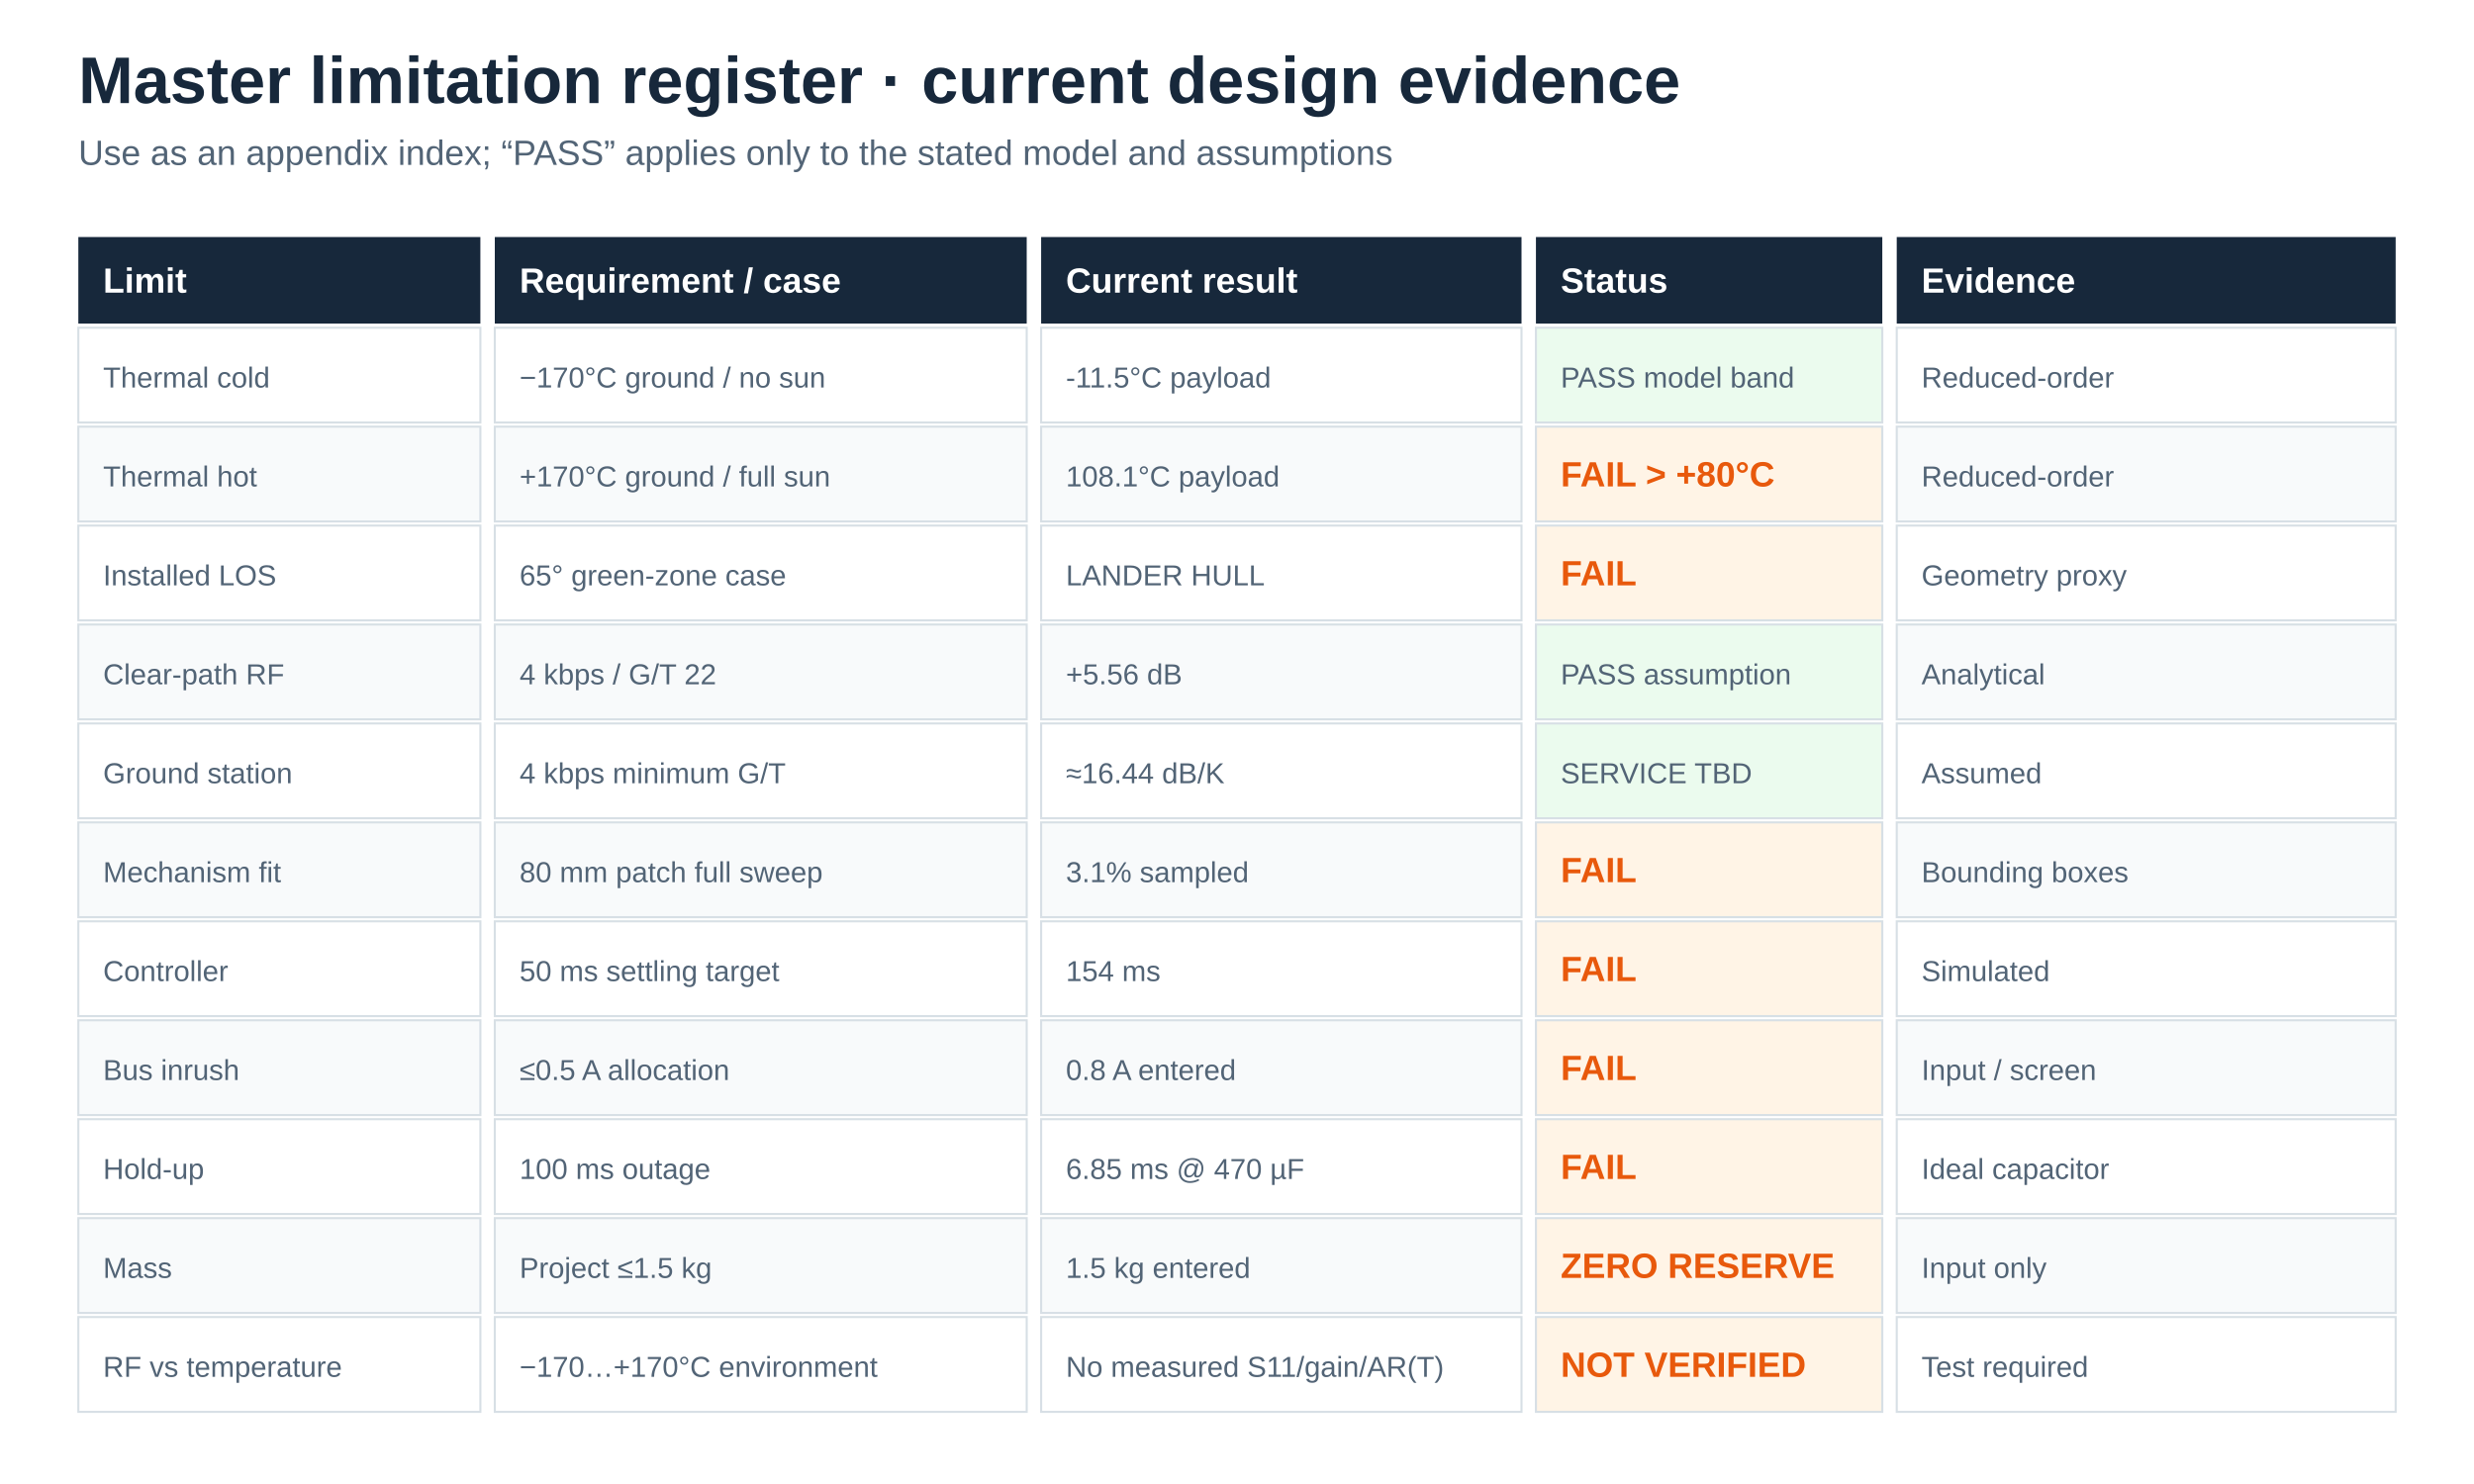
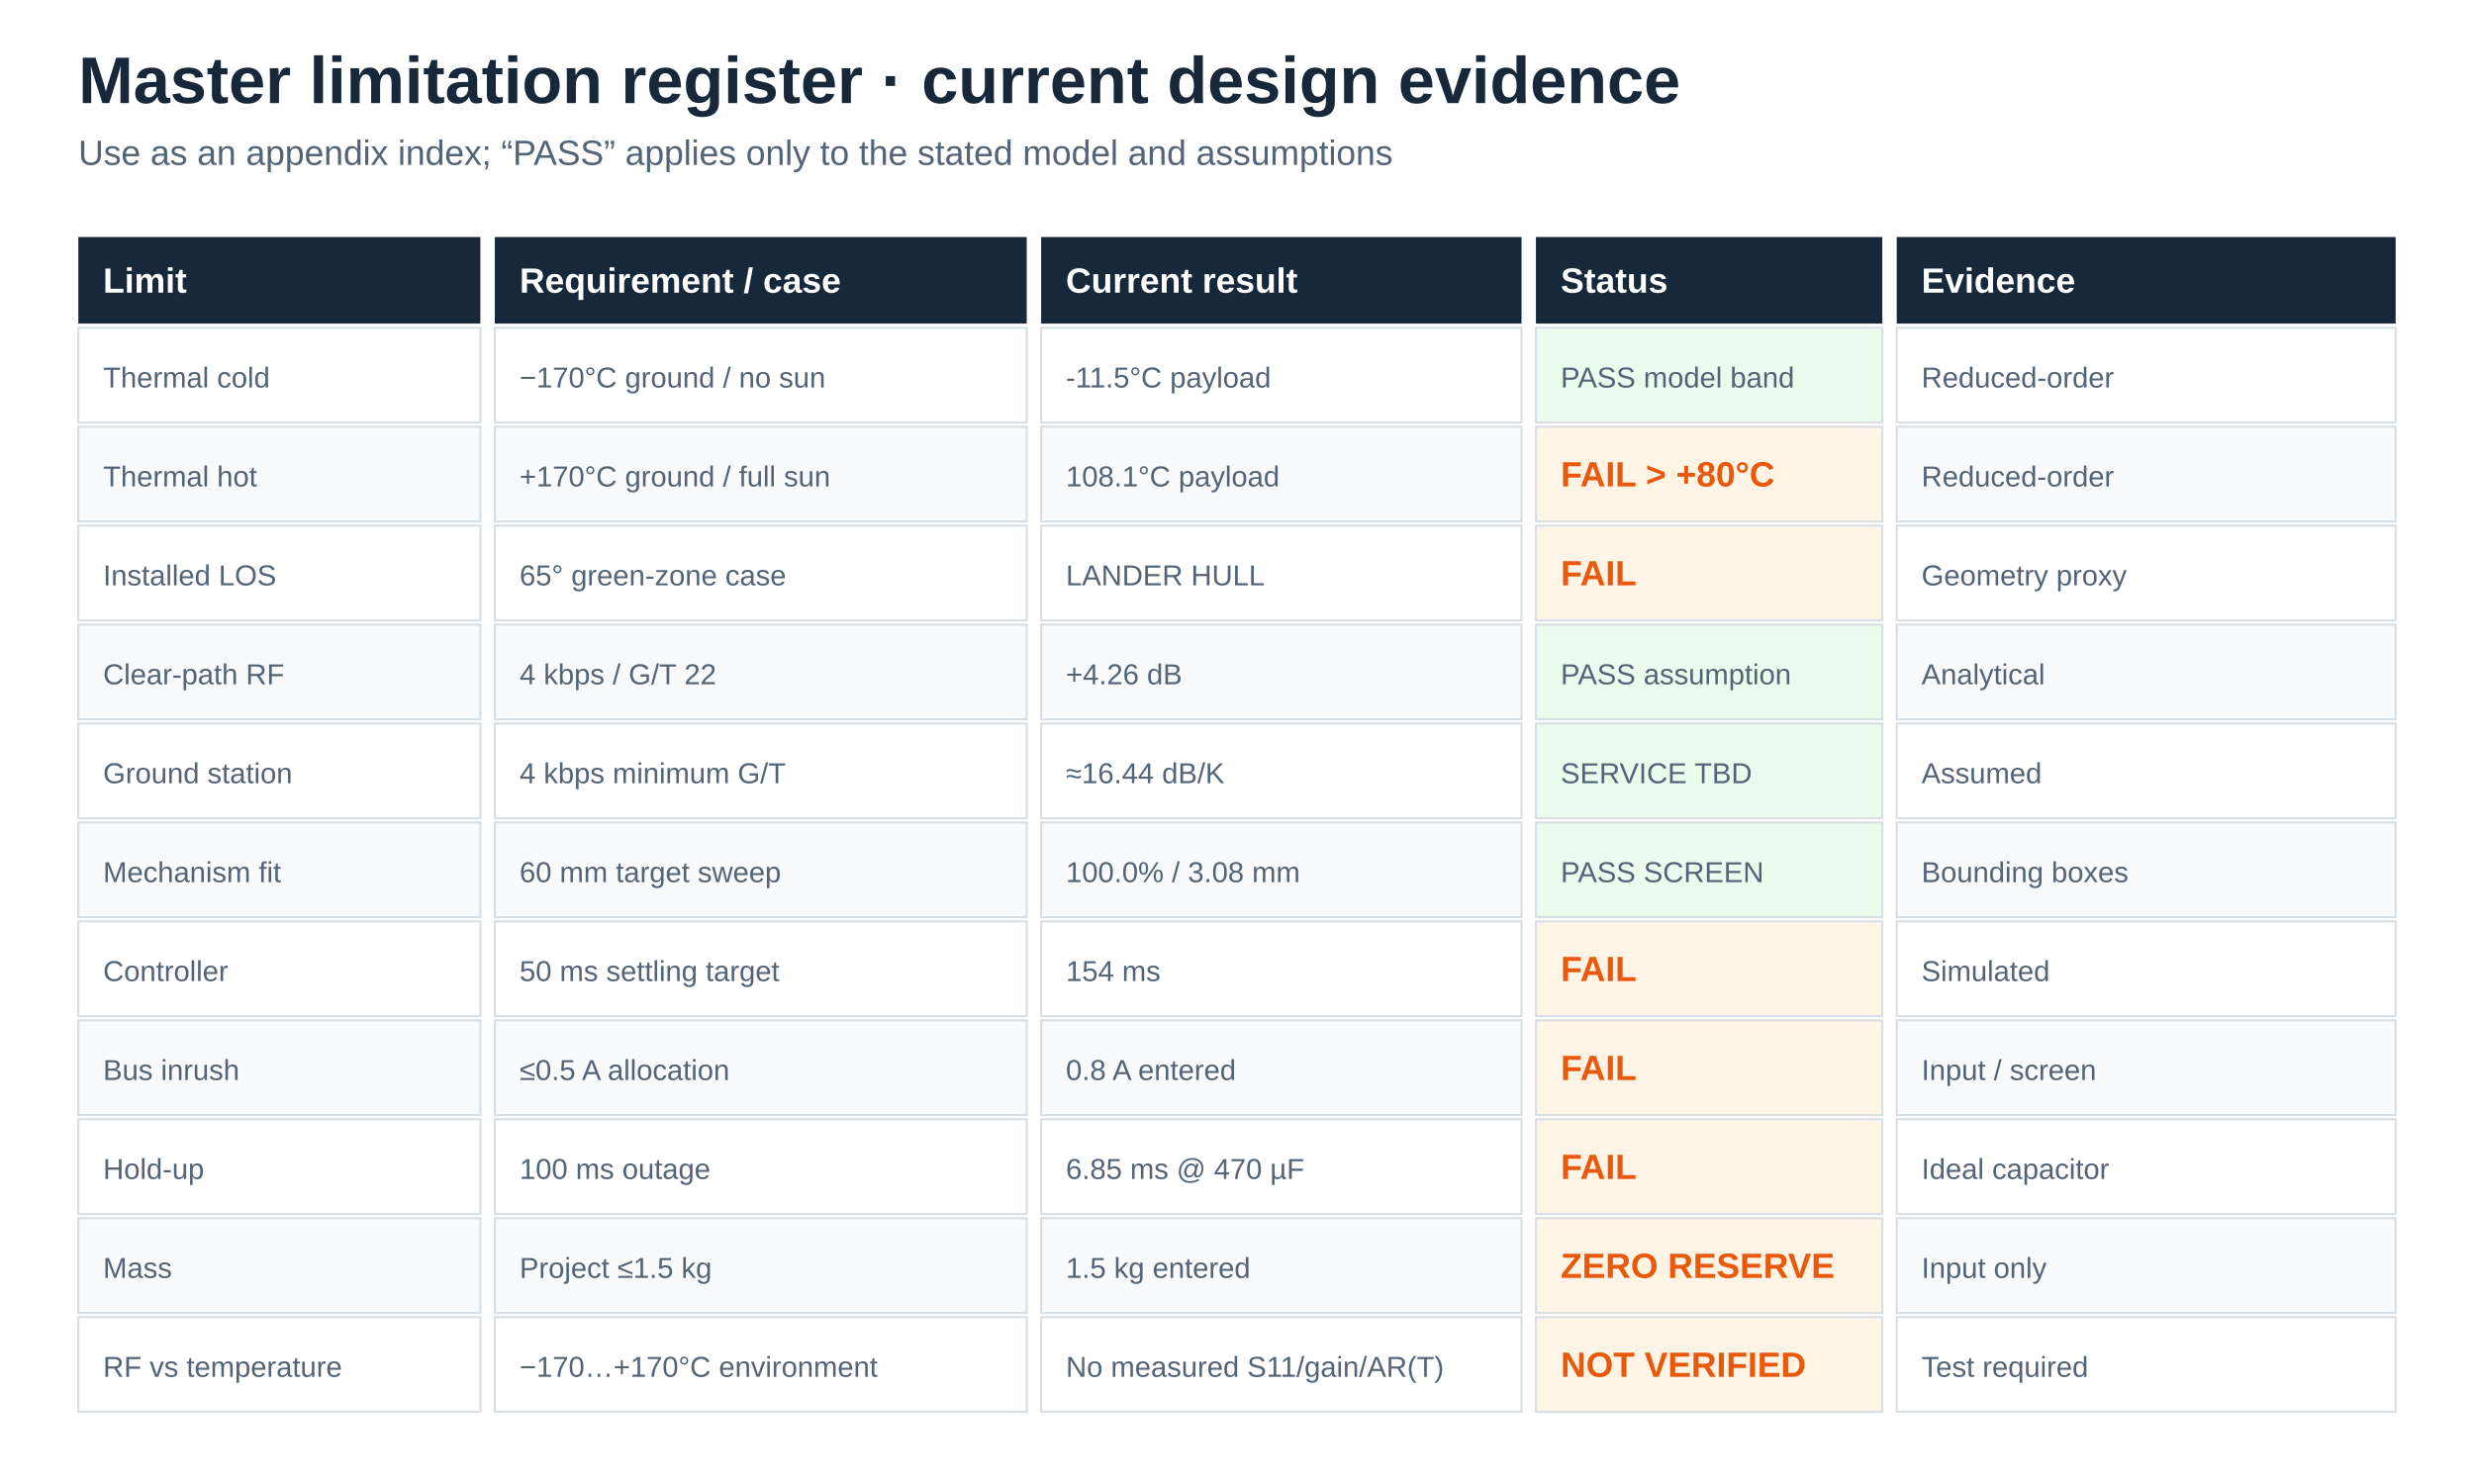
<svg xmlns="http://www.w3.org/2000/svg" width="1200" height="720" viewBox="0 0 1200 720">
  <rect width="100%" height="100%" fill="white" />
  <style>text{font-family:Arial,"Noto Sans Thai",sans-serif;fill:#17283b}.title{font-size:32px;font-weight:700}.sub{font-size:17px;fill:#526476}.h{font-size:23px;font-weight:700}.label{font-size:17px;font-weight:700}.small{font-size:14px;fill:#526476}.tiny{font-size:12px;fill:#526476}.white{fill:#fff}.green{fill:#66a80f}.orange{fill:#e8590c}.red{fill:#c92a2a}.blue{fill:#1971c2}.grid{stroke:#dce3e8;stroke-width:1}.axis{stroke:#71808e;stroke-width:1.5}.card{fill:#f8fafb;stroke:#d7dfe5;stroke-width:1.5}.warn{fill:#fff4e6;stroke:#ffa94d;stroke-width:1.5}</style>
  <text x="38" y="50" class="title">Master limitation register · current design evidence</text>
  <text x="38" y="80" class="sub">Use as an appendix index; “PASS” applies only to the stated model and assumptions</text>
  <rect x="38" y="115" width="195" height="42" fill="#17283b" />
  <text x="50" y="142" class="label white">Limit</text>
  <rect x="240" y="115" width="258" height="42" fill="#17283b" />
  <text x="252" y="142" class="label white">Requirement / case</text>
  <rect x="505" y="115" width="233" height="42" fill="#17283b" />
  <text x="517" y="142" class="label white">Current result</text>
  <rect x="745" y="115" width="168" height="42" fill="#17283b" />
  <text x="757" y="142" class="label white">Status</text>
  <rect x="920" y="115" width="242" height="42" fill="#17283b" />
  <text x="932" y="142" class="label white">Evidence</text>
  <rect x="38" y="159" width="195" height="46" fill="#fff" stroke="#d7dfe5" />
  <text x="50" y="188" class="small">Thermal cold</text>
  <rect x="240" y="159" width="258" height="46" fill="#fff" stroke="#d7dfe5" />
  <text x="252" y="188" class="small">−170°C ground / no sun</text>
  <rect x="505" y="159" width="233" height="46" fill="#fff" stroke="#d7dfe5" />
  <text x="517" y="188" class="small">-11.5°C payload</text>
  <rect x="745" y="159" width="168" height="46" fill="#ebfbee" stroke="#d7dfe5" />
  <text x="757" y="188" class="small">PASS model band</text>
  <rect x="920" y="159" width="242" height="46" fill="#fff" stroke="#d7dfe5" />
  <text x="932" y="188" class="small">Reduced-order</text>
  <rect x="38" y="207" width="195" height="46" fill="#f8fafb" stroke="#d7dfe5" />
  <text x="50" y="236" class="small">Thermal hot</text>
  <rect x="240" y="207" width="258" height="46" fill="#f8fafb" stroke="#d7dfe5" />
  <text x="252" y="236" class="small">+170°C ground / full sun</text>
  <rect x="505" y="207" width="233" height="46" fill="#f8fafb" stroke="#d7dfe5" />
  <text x="517" y="236" class="small">108.1°C payload</text>
  <rect x="745" y="207" width="168" height="46" fill="#fff4e6" stroke="#d7dfe5" />
  <text x="757" y="236" class="label orange">FAIL &gt; +80°C</text>
  <rect x="920" y="207" width="242" height="46" fill="#f8fafb" stroke="#d7dfe5" />
  <text x="932" y="236" class="small">Reduced-order</text>
  <rect x="38" y="255" width="195" height="46" fill="#fff" stroke="#d7dfe5" />
  <text x="50" y="284" class="small">Installed LOS</text>
  <rect x="240" y="255" width="258" height="46" fill="#fff" stroke="#d7dfe5" />
  <text x="252" y="284" class="small">65° green-zone case</text>
  <rect x="505" y="255" width="233" height="46" fill="#fff" stroke="#d7dfe5" />
  <text x="517" y="284" class="small">LANDER HULL</text>
  <rect x="745" y="255" width="168" height="46" fill="#fff4e6" stroke="#d7dfe5" />
  <text x="757" y="284" class="label orange">FAIL</text>
  <rect x="920" y="255" width="242" height="46" fill="#fff" stroke="#d7dfe5" />
  <text x="932" y="284" class="small">Geometry proxy</text>
  <rect x="38" y="303" width="195" height="46" fill="#f8fafb" stroke="#d7dfe5" />
  <text x="50" y="332" class="small">Clear-path RF</text>
  <rect x="240" y="303" width="258" height="46" fill="#f8fafb" stroke="#d7dfe5" />
  <text x="252" y="332" class="small">4 kbps / G/T 22</text>
  <rect x="505" y="303" width="233" height="46" fill="#f8fafb" stroke="#d7dfe5" />
-   <text x="517" y="332" class="small">+5.56 dB</text>
+   <text x="517" y="332" class="small">+4.26 dB</text>
  <rect x="745" y="303" width="168" height="46" fill="#ebfbee" stroke="#d7dfe5" />
  <text x="757" y="332" class="small">PASS assumption</text>
  <rect x="920" y="303" width="242" height="46" fill="#f8fafb" stroke="#d7dfe5" />
  <text x="932" y="332" class="small">Analytical</text>
  <rect x="38" y="351" width="195" height="46" fill="#fff" stroke="#d7dfe5" />
  <text x="50" y="380" class="small">Ground station</text>
  <rect x="240" y="351" width="258" height="46" fill="#fff" stroke="#d7dfe5" />
  <text x="252" y="380" class="small">4 kbps minimum G/T</text>
  <rect x="505" y="351" width="233" height="46" fill="#fff" stroke="#d7dfe5" />
  <text x="517" y="380" class="small">≈16.44 dB/K</text>
  <rect x="745" y="351" width="168" height="46" fill="#ebfbee" stroke="#d7dfe5" />
  <text x="757" y="380" class="small">SERVICE TBD</text>
  <rect x="920" y="351" width="242" height="46" fill="#fff" stroke="#d7dfe5" />
  <text x="932" y="380" class="small">Assumed</text>
  <rect x="38" y="399" width="195" height="46" fill="#f8fafb" stroke="#d7dfe5" />
  <text x="50" y="428" class="small">Mechanism fit</text>
  <rect x="240" y="399" width="258" height="46" fill="#f8fafb" stroke="#d7dfe5" />
-   <text x="252" y="428" class="small">80 mm patch full sweep</text>
+   <text x="252" y="428" class="small">60 mm target sweep</text>
  <rect x="505" y="399" width="233" height="46" fill="#f8fafb" stroke="#d7dfe5" />
-   <text x="517" y="428" class="small">3.1% sampled</text>
-   <rect x="745" y="399" width="168" height="46" fill="#fff4e6" stroke="#d7dfe5" />
-   <text x="757" y="428" class="label orange">FAIL</text>
+   <text x="517" y="428" class="small">100.0% / 3.08 mm</text>
+   <rect x="745" y="399" width="168" height="46" fill="#ebfbee" stroke="#d7dfe5" />
+   <text x="757" y="428" class="small">PASS SCREEN</text>
  <rect x="920" y="399" width="242" height="46" fill="#f8fafb" stroke="#d7dfe5" />
  <text x="932" y="428" class="small">Bounding boxes</text>
  <rect x="38" y="447" width="195" height="46" fill="#fff" stroke="#d7dfe5" />
  <text x="50" y="476" class="small">Controller</text>
  <rect x="240" y="447" width="258" height="46" fill="#fff" stroke="#d7dfe5" />
  <text x="252" y="476" class="small">50 ms settling target</text>
  <rect x="505" y="447" width="233" height="46" fill="#fff" stroke="#d7dfe5" />
  <text x="517" y="476" class="small">154 ms</text>
  <rect x="745" y="447" width="168" height="46" fill="#fff4e6" stroke="#d7dfe5" />
  <text x="757" y="476" class="label orange">FAIL</text>
  <rect x="920" y="447" width="242" height="46" fill="#fff" stroke="#d7dfe5" />
  <text x="932" y="476" class="small">Simulated</text>
  <rect x="38" y="495" width="195" height="46" fill="#f8fafb" stroke="#d7dfe5" />
  <text x="50" y="524" class="small">Bus inrush</text>
  <rect x="240" y="495" width="258" height="46" fill="#f8fafb" stroke="#d7dfe5" />
  <text x="252" y="524" class="small">≤0.5 A allocation</text>
  <rect x="505" y="495" width="233" height="46" fill="#f8fafb" stroke="#d7dfe5" />
  <text x="517" y="524" class="small">0.8 A entered</text>
  <rect x="745" y="495" width="168" height="46" fill="#fff4e6" stroke="#d7dfe5" />
  <text x="757" y="524" class="label orange">FAIL</text>
  <rect x="920" y="495" width="242" height="46" fill="#f8fafb" stroke="#d7dfe5" />
  <text x="932" y="524" class="small">Input / screen</text>
  <rect x="38" y="543" width="195" height="46" fill="#fff" stroke="#d7dfe5" />
  <text x="50" y="572" class="small">Hold-up</text>
  <rect x="240" y="543" width="258" height="46" fill="#fff" stroke="#d7dfe5" />
  <text x="252" y="572" class="small">100 ms outage</text>
  <rect x="505" y="543" width="233" height="46" fill="#fff" stroke="#d7dfe5" />
  <text x="517" y="572" class="small">6.85 ms @ 470 µF</text>
  <rect x="745" y="543" width="168" height="46" fill="#fff4e6" stroke="#d7dfe5" />
  <text x="757" y="572" class="label orange">FAIL</text>
  <rect x="920" y="543" width="242" height="46" fill="#fff" stroke="#d7dfe5" />
  <text x="932" y="572" class="small">Ideal capacitor</text>
  <rect x="38" y="591" width="195" height="46" fill="#f8fafb" stroke="#d7dfe5" />
  <text x="50" y="620" class="small">Mass</text>
  <rect x="240" y="591" width="258" height="46" fill="#f8fafb" stroke="#d7dfe5" />
  <text x="252" y="620" class="small">Project ≤1.5 kg</text>
  <rect x="505" y="591" width="233" height="46" fill="#f8fafb" stroke="#d7dfe5" />
  <text x="517" y="620" class="small">1.5 kg entered</text>
  <rect x="745" y="591" width="168" height="46" fill="#fff4e6" stroke="#d7dfe5" />
  <text x="757" y="620" class="label orange">ZERO RESERVE</text>
  <rect x="920" y="591" width="242" height="46" fill="#f8fafb" stroke="#d7dfe5" />
  <text x="932" y="620" class="small">Input only</text>
  <rect x="38" y="639" width="195" height="46" fill="#fff" stroke="#d7dfe5" />
  <text x="50" y="668" class="small">RF vs temperature</text>
  <rect x="240" y="639" width="258" height="46" fill="#fff" stroke="#d7dfe5" />
  <text x="252" y="668" class="small">−170…+170°C environment</text>
  <rect x="505" y="639" width="233" height="46" fill="#fff" stroke="#d7dfe5" />
  <text x="517" y="668" class="small">No measured S11/gain/AR(T)</text>
  <rect x="745" y="639" width="168" height="46" fill="#fff4e6" stroke="#d7dfe5" />
  <text x="757" y="668" class="label orange">NOT VERIFIED</text>
  <rect x="920" y="639" width="242" height="46" fill="#fff" stroke="#d7dfe5" />
  <text x="932" y="668" class="small">Test required</text>
</svg>
